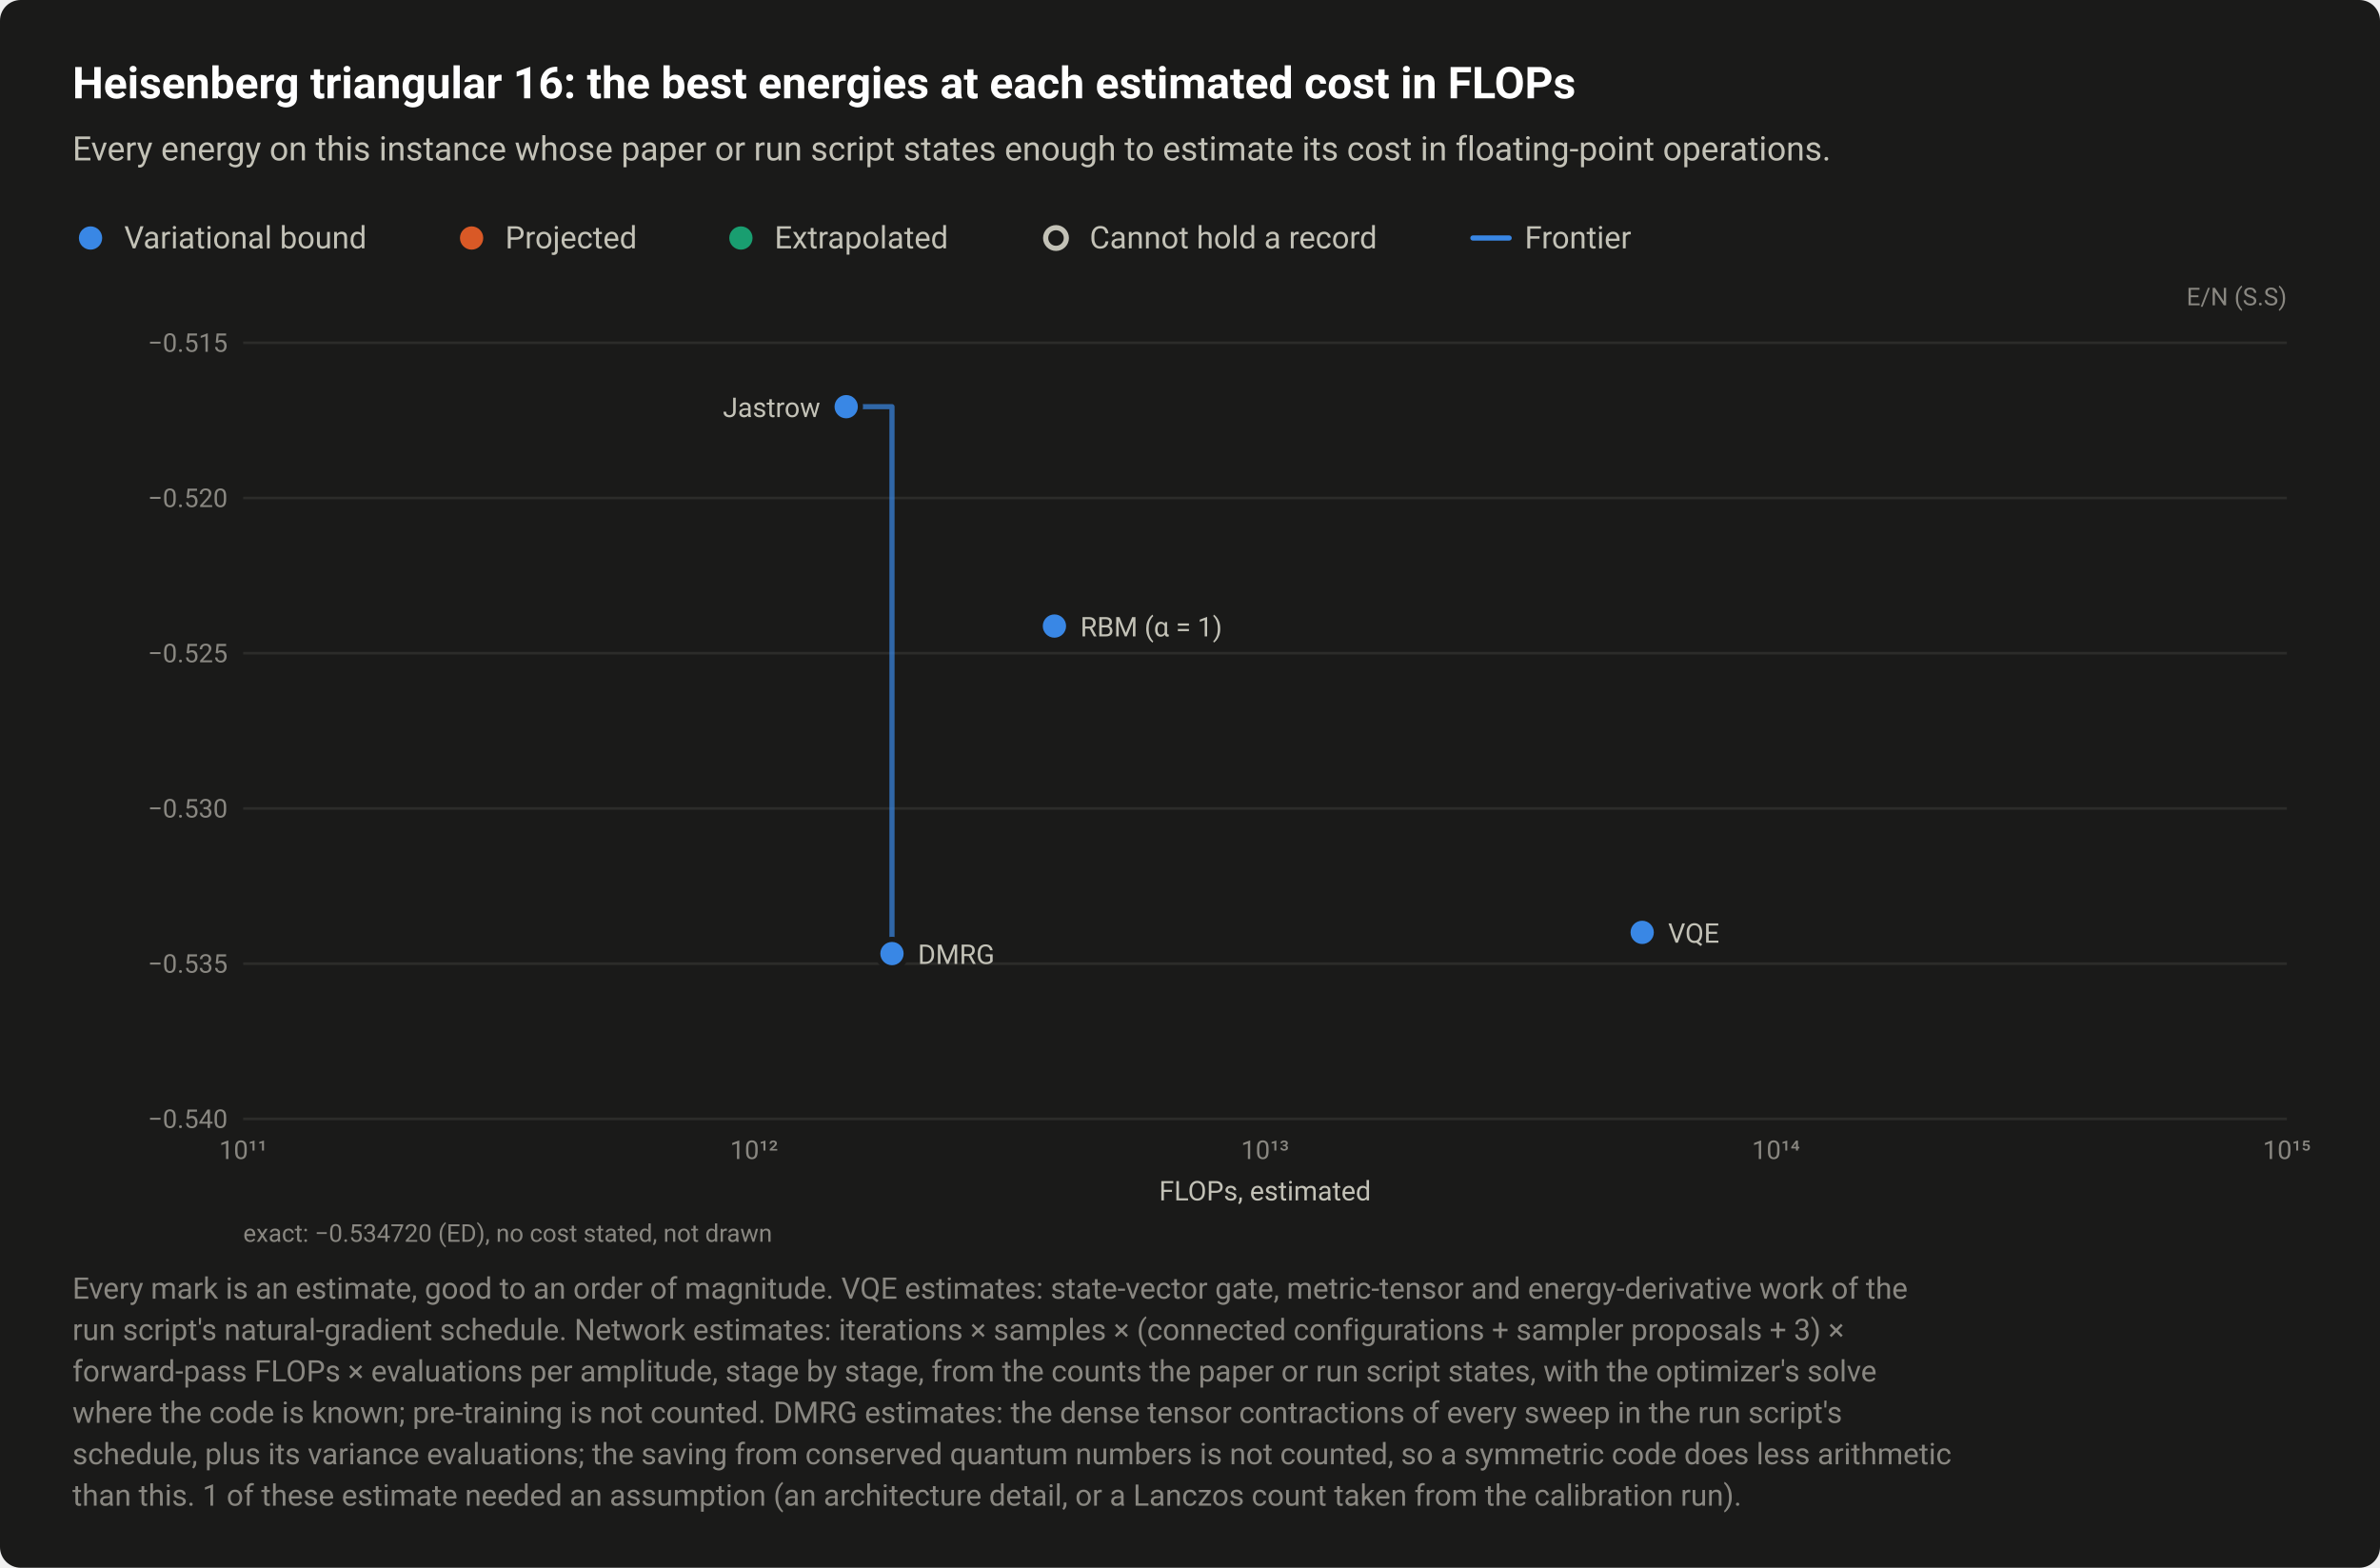
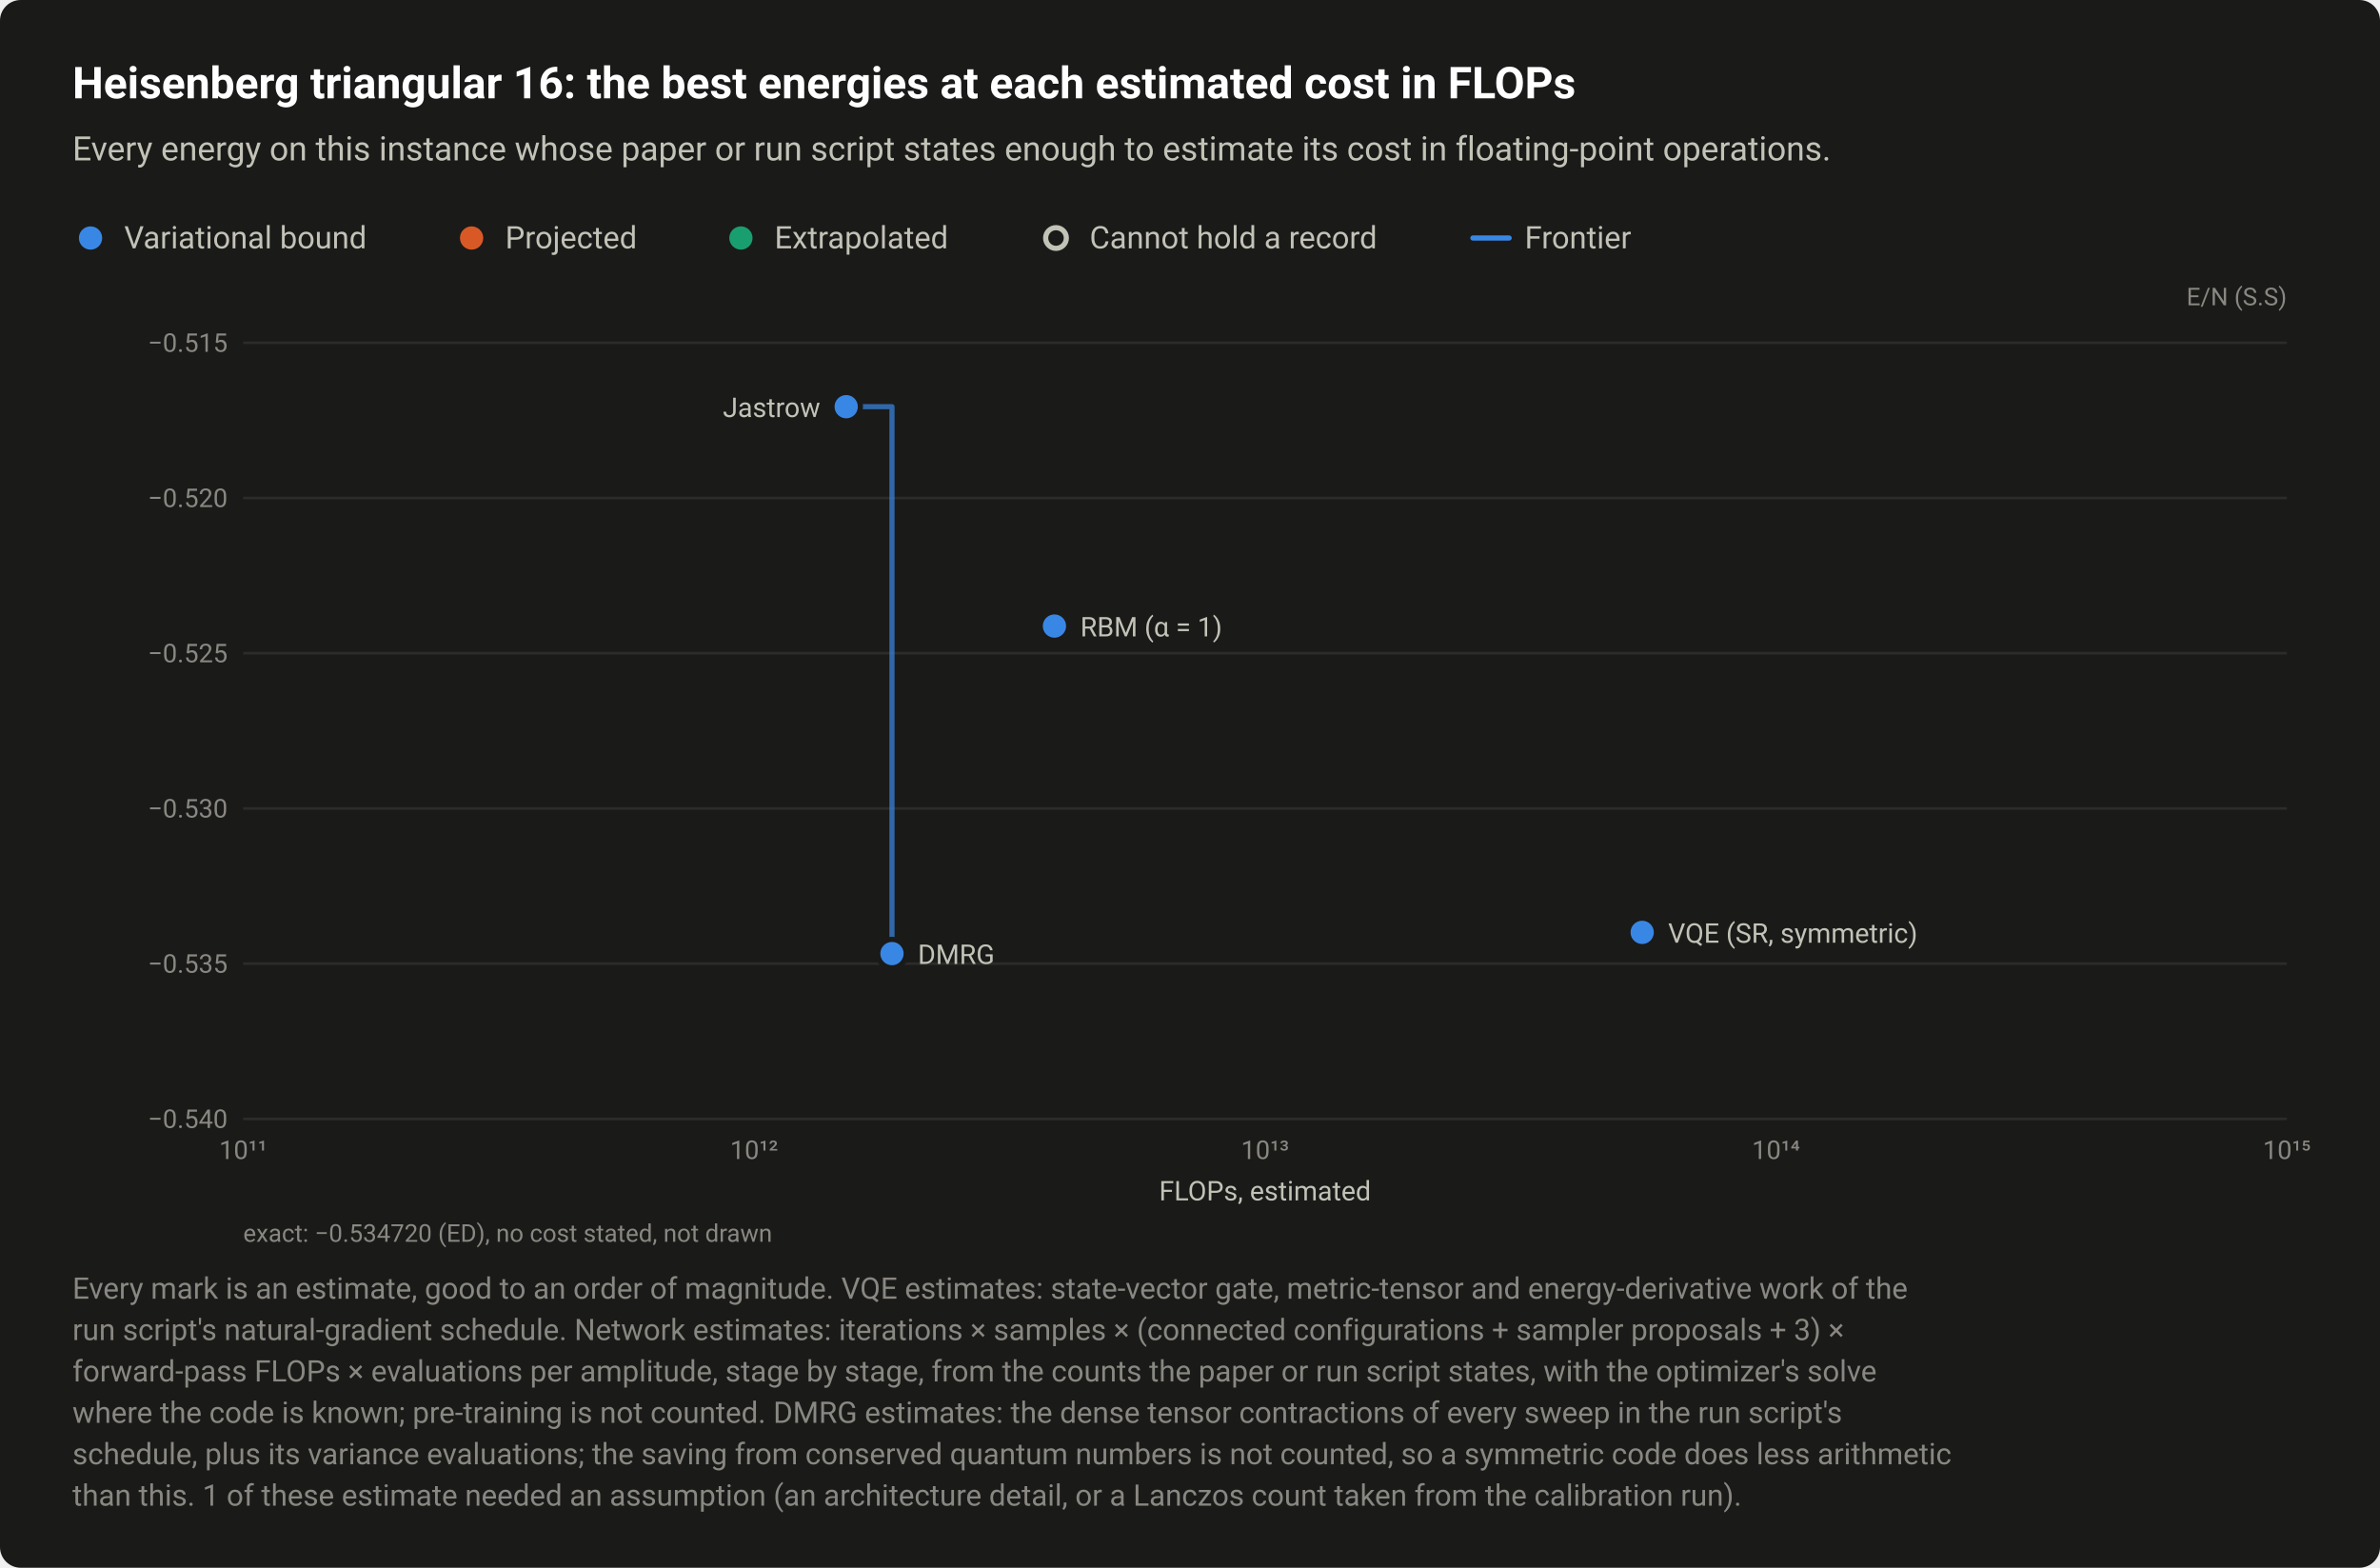
<svg xmlns="http://www.w3.org/2000/svg" width="920" height="606" viewBox="0 0 920 606" role="img" aria-labelledby="title desc">
  <style>text{font-family:system-ui,-apple-system,"Segoe UI",Roboto,"Helvetica Neue",Arial,sans-serif}</style>
  <rect width="920" height="606" rx="8" fill="#1a1a19" />
  <text x="28" y="38" font-size="17" fill="#ffffff" font-weight="600">Heisenberg triangular 16: the best energies at each estimated cost in FLOPs</text>
  <text x="28" y="62" font-size="13" fill="#c3c2b7">Every energy on this instance whose paper or run script states enough to estimate its cost in floating-point operations.</text>
  <circle cx="35" cy="92" r="6.5" fill="#1a1a19" />
  <circle cx="35" cy="92" r="4.5" fill="#3987e5" />
  <text x="48" y="96" font-size="12" fill="#c3c2b7">Variational bound</text>
  <circle cx="182.3" cy="92" r="6.5" fill="#1a1a19" />
  <circle cx="182.3" cy="92" r="4.5" fill="#d95926" />
  <text x="195.3" y="96" font-size="12" fill="#c3c2b7">Projected</text>
  <circle cx="286.4" cy="92" r="6.5" fill="#1a1a19" />
  <circle cx="286.4" cy="92" r="4.5" fill="#199e70" />
  <text x="299.4" y="96" font-size="12" fill="#c3c2b7">Extrapolated</text>
  <circle cx="408.2" cy="92" r="6.5" fill="#1a1a19" />
  <circle cx="408.2" cy="92" r="4" fill="#1a1a19" stroke="#c3c2b7" stroke-width="2" />
  <text x="421.2" y="96" font-size="12" fill="#c3c2b7">Cannot hold a record</text>
  <path d="M569.36 92H583.36" stroke="#3987e5" stroke-width="2" stroke-linecap="round" />
  <text x="589.4" y="96" font-size="12" fill="#c3c2b7">Frontier</text>
  <text x="884" y="118" font-size="9.5" fill="#898781" text-anchor="end">E/N (S.S)</text>
  <path d="M94 432.5H884" stroke="#2c2c2a" stroke-width="1" />
  <text x="88" y="436" font-size="10" fill="#898781" text-anchor="end" style="font-variant-numeric:tabular-nums">−0.540</text>
  <path d="M94 372.5H884" stroke="#2c2c2a" stroke-width="1" />
  <text x="88" y="376" font-size="10" fill="#898781" text-anchor="end" style="font-variant-numeric:tabular-nums">−0.535</text>
  <path d="M94 312.5H884" stroke="#2c2c2a" stroke-width="1" />
  <text x="88" y="316" font-size="10" fill="#898781" text-anchor="end" style="font-variant-numeric:tabular-nums">−0.530</text>
  <path d="M94 252.5H884" stroke="#2c2c2a" stroke-width="1" />
  <text x="88" y="256" font-size="10" fill="#898781" text-anchor="end" style="font-variant-numeric:tabular-nums">−0.525</text>
  <path d="M94 192.5H884" stroke="#2c2c2a" stroke-width="1" />
  <text x="88" y="196" font-size="10" fill="#898781" text-anchor="end" style="font-variant-numeric:tabular-nums">−0.520</text>
  <path d="M94 132.5H884" stroke="#2c2c2a" stroke-width="1" />
  <text x="88" y="136" font-size="10" fill="#898781" text-anchor="end" style="font-variant-numeric:tabular-nums">−0.515</text>
  <text x="94" y="448" font-size="10" fill="#898781" text-anchor="middle" style="font-variant-numeric:tabular-nums">10¹¹</text>
  <text x="291.5" y="448" font-size="10" fill="#898781" text-anchor="middle" style="font-variant-numeric:tabular-nums">10¹²</text>
  <text x="489" y="448" font-size="10" fill="#898781" text-anchor="middle" style="font-variant-numeric:tabular-nums">10¹³</text>
  <text x="686.5" y="448" font-size="10" fill="#898781" text-anchor="middle" style="font-variant-numeric:tabular-nums">10¹⁴</text>
  <text x="884" y="448" font-size="10" fill="#898781" text-anchor="middle" style="font-variant-numeric:tabular-nums">10¹⁵</text>
  <path d="M327.1 157.2H344.8V368.6" fill="none" stroke="#3987e5" stroke-width="2" stroke-linejoin="round" stroke-linecap="round" opacity="0.7" />
  <a class="pt" href="/instances/#r-Heisenberg_triangular_16_P-aaa25b75">
    <circle cx="634.8" cy="360.4" r="6.5" fill="#1a1a19" />
    <circle cx="634.8" cy="360.4" r="4.5" fill="#3987e5" />
  </a>
  <a class="pt" href="/instances/#r-Heisenberg_triangular_16_P-c749a387">
    <circle cx="344.8" cy="368.6" r="6.5" fill="#1a1a19" />
    <circle cx="344.8" cy="368.6" r="4.5" fill="#3987e5" />
  </a>
  <a class="pt" href="/instances/#r-Heisenberg_triangular_16_P-da107b7b">
    <circle cx="407.6" cy="242" r="6.5" fill="#1a1a19" />
    <circle cx="407.6" cy="242" r="4.5" fill="#3987e5" />
  </a>
  <a class="pt" href="/instances/#r-Heisenberg_triangular_16_P-f7930bb2">
    <circle cx="327.1" cy="157.2" r="6.5" fill="#1a1a19" />
    <circle cx="327.1" cy="157.2" r="4.5" fill="#3987e5" />
  </a>
  <text x="317.1" y="161.2" font-size="10.5" fill="#c3c2b7" text-anchor="end">Jastrow</text>
  <text x="417.6" y="246" font-size="10.5" fill="#c3c2b7" text-anchor="start">RBM (α = 1)</text>
-   <text x="644.8" y="364.4" font-size="10.5" fill="#c3c2b7" text-anchor="start">VQE</text>
+   <text x="644.8" y="364.4" font-size="10.5" fill="#c3c2b7" text-anchor="start">VQE (SR, symmetric)</text>
  <text x="354.8" y="372.6" font-size="10.5" fill="#c3c2b7" text-anchor="start">DMRG</text>
  <text x="489" y="464" font-size="10.5" fill="#c3c2b7" text-anchor="middle">FLOPs, estimated</text>
  <text x="94" y="480" font-size="9.5" fill="#898781">exact: −0.534720 (ED), no cost stated, not drawn</text>
  <text x="28" y="502" font-size="11.5" fill="#898781">Every mark is an estimate, good to an order of magnitude. VQE estimates: state-vector gate, metric-tensor and energy-derivative work of the</text>
  <text x="28" y="518" font-size="11.5" fill="#898781">run script's natural-gradient schedule. Network estimates: iterations × samples × (connected configurations + sampler proposals + 3) ×</text>
  <text x="28" y="534" font-size="11.5" fill="#898781">forward-pass FLOPs × evaluations per amplitude, stage by stage, from the counts the paper or run script states, with the optimizer's solve</text>
  <text x="28" y="550" font-size="11.5" fill="#898781">where the code is known; pre-training is not counted. DMRG estimates: the dense tensor contractions of every sweep in the run script's</text>
  <text x="28" y="566" font-size="11.5" fill="#898781">schedule, plus its variance evaluations; the saving from conserved quantum numbers is not counted, so a symmetric code does less arithmetic</text>
  <text x="28" y="582" font-size="11.5" fill="#898781">than this. 1 of these estimate needed an assumption (an architecture detail, or a Lanczos count taken from the calibration run).</text>
</svg>
